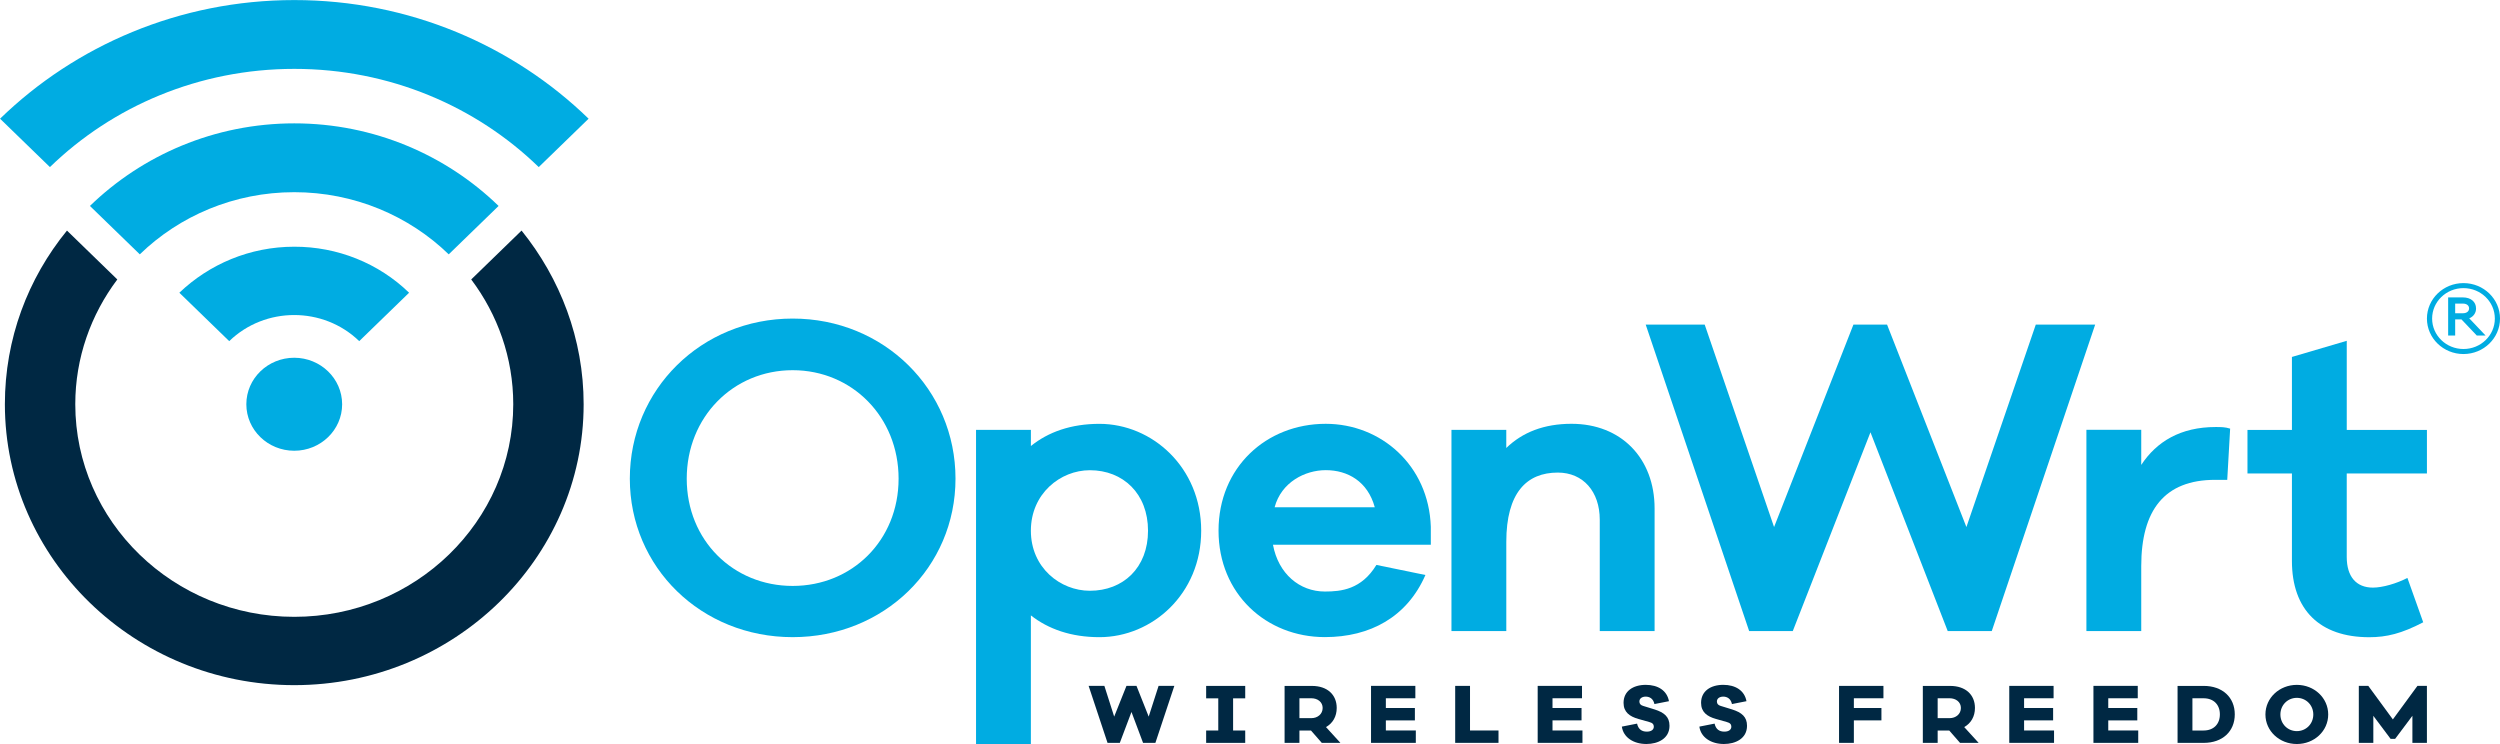
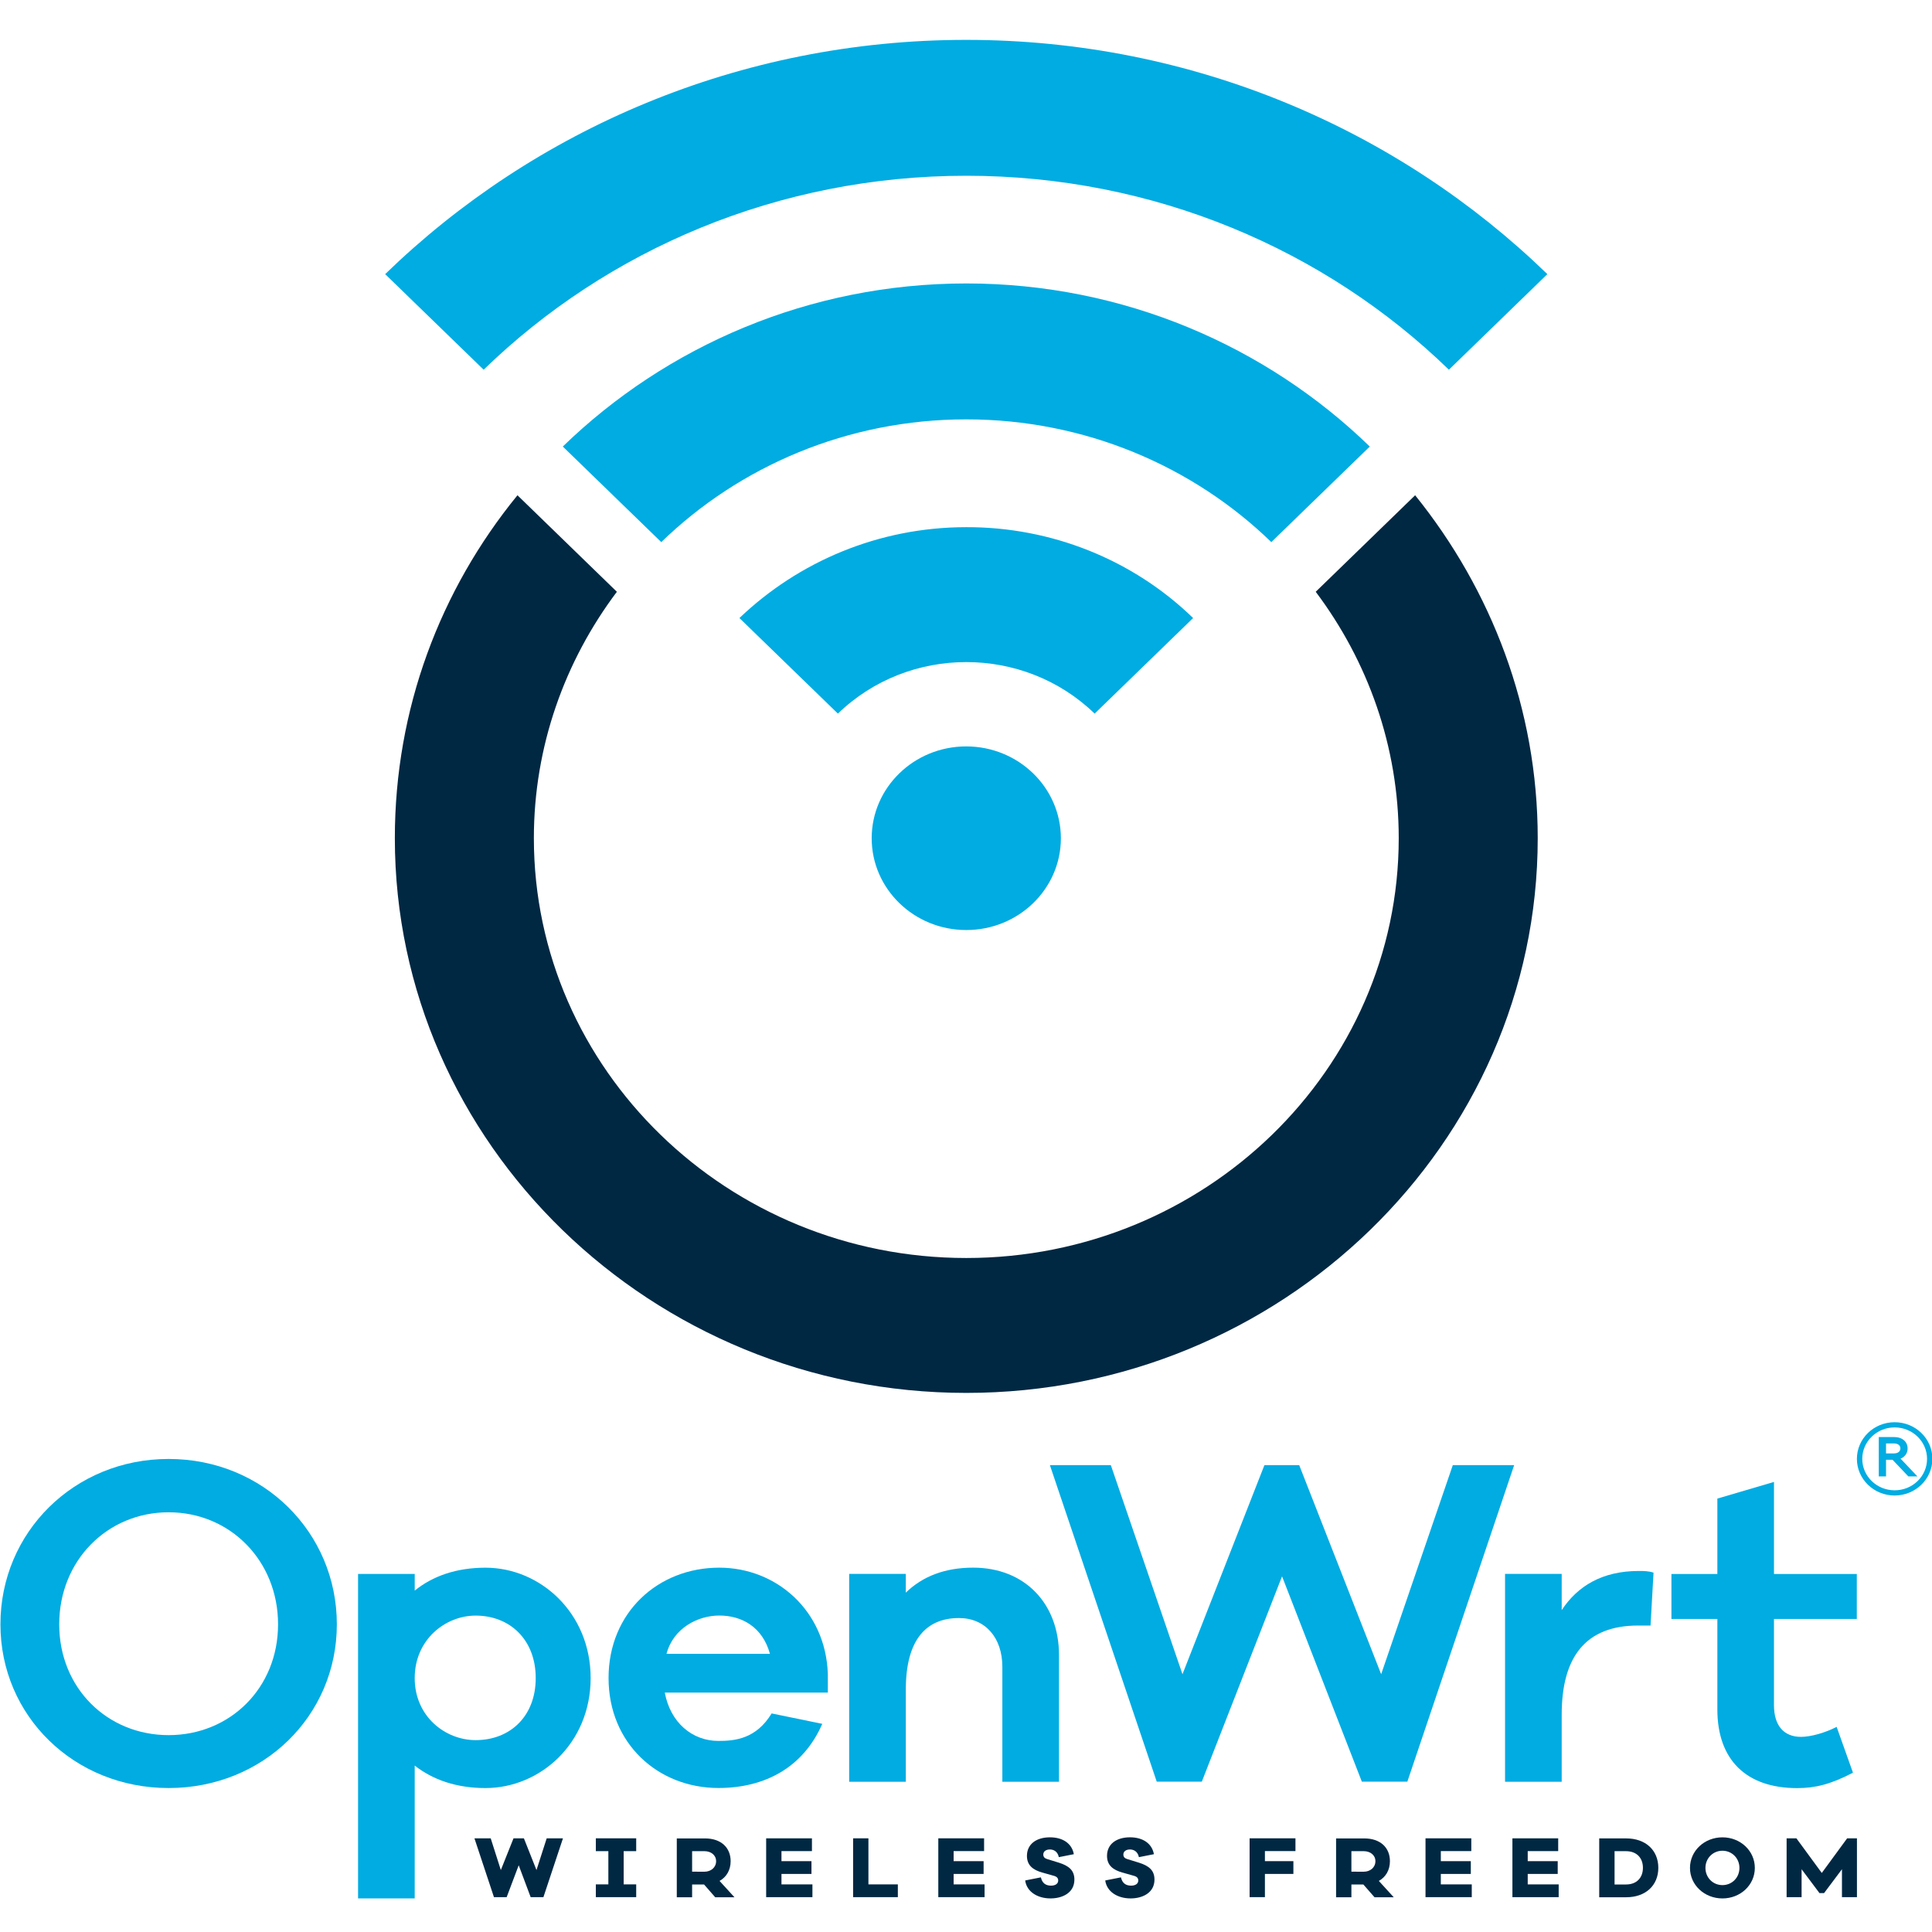
- <svg xmlns="http://www.w3.org/2000/svg" width="57.111mm" height="16.996mm" version="1.1" viewBox="0 0 57.111 16.996">
+ <svg xmlns="http://www.w3.org/2000/svg" width="128" height="128" version="1.1" viewBox="0 0 33.867 33.867">
  <defs>
-     <clipPath id="clipPath3899">
+     <clipPath id="clipPath78">
      <path d="m0 0h792v612h-792z" />
    </clipPath>
-     <clipPath id="clipPath3791">
+     <clipPath id="clipPath106">
      <path d="m0 0h792v612h-792z" />
    </clipPath>
-     <clipPath id="clipPath3763">
+     <clipPath id="clipPath130">
      <path d="m0 0h792v612h-792z" />
    </clipPath>
-     <clipPath id="clipPath3879">
+     <clipPath id="clipPath154">
      <path d="m0 0h792v612h-792z" />
    </clipPath>
-     <clipPath id="clipPath3859">
+     <clipPath id="clipPath174">
      <path d="m0 0h792v612h-792z" />
    </clipPath>
-     <clipPath id="clipPath3839">
-       <path d="m0 0h792v612h-792z" />
-     </clipPath>
-     <clipPath id="clipPath3815">
+     <clipPath id="clipPath194">
      <path d="m0 0h792v612h-792z" />
    </clipPath>
  </defs>
-   <g transform="translate(-1.1116 -1.989)">
-     <g transform="matrix(.35278 0 0 -.35278 -38.155 125.51)">
-       <g clip-path="url(#clipPath3763)">
-         <g transform="translate(173.18 319.14)">
-           <path d="m0 0c0-5.745-4.627-10.263-10.545-10.263s-10.544 4.518-10.544 10.263c0 5.771 4.626 10.367 10.544 10.367s10.545-4.596 10.545-10.367m-3.685 0c0 3.995-3.013 7.024-6.86 7.024-3.846 0-6.859-3.029-6.859-7.024s3.013-6.946 6.859-6.946c3.847 0 6.86 2.95 6.86 6.946" fill="#00ace2" />
-         </g>
-         <g transform="translate(189.09 315.77)">
-           <path d="m0 0c0-4.099-3.174-6.894-6.591-6.894-1.829 0-3.308 0.523-4.438 1.41v-8.329h-3.551v20.341h3.552v-1.044c1.13 0.913 2.609 1.436 4.438 1.436 3.416 0 6.59-2.82 6.59-6.92m-3.443 0c0 2.402-1.614 3.917-3.766 3.917-1.91 0-3.82-1.515-3.82-3.917s1.91-3.889 3.82-3.889c2.152-2e-3 3.766 1.486 3.766 3.889" fill="#00ace2" />
-         </g>
-         <g transform="translate(203.96 314.86)">
-           <path d="m0 0h-10.222c0.349-1.88 1.721-3.029 3.362-3.029 1.049 0 2.367 0.131 3.336 1.723l3.174-0.652c-1.183-2.716-3.577-4.022-6.51-4.022-3.793 0-6.887 2.794-6.887 6.894 0 4.099 3.094 6.918 6.94 6.918 3.578 0 6.671-2.689 6.806-6.659zm-10.115 2.429h6.485c-0.457 1.671-1.749 2.402-3.174 2.402-1.347 0-2.88-0.784-3.311-2.402" fill="#00ace2" />
-         </g>
-         <g transform="translate(218.45 317.21)">
-           <path d="m0 0v-7.938h-3.551v7.207c0 1.827-1.076 3.055-2.717 3.055-2.017 0-3.335-1.306-3.335-4.492v-5.77h-3.551v13.03h3.55v-1.175c1.049 1.018 2.447 1.566 4.223 1.566 3.229 0 5.381-2.245 5.381-5.483" fill="#00ace2" />
+   <g transform="translate(312.18 44.559)">
+     <g transform="matrix(.022635 0 0 .022635 -316.51 -23.746)">
+       <g transform="matrix(12.354 0 0 -12.354 -1687.3 4281.1)">
+         <g clip-path="url(#clipPath78)">
+           <g transform="translate(173.18 319.14)">
+             <path d="m0 0c0-5.745-4.627-10.263-10.545-10.263s-10.544 4.518-10.544 10.263c0 5.771 4.626 10.367 10.544 10.367s10.545-4.596 10.545-10.367m-3.685 0c0 3.995-3.013 7.024-6.86 7.024-3.846 0-6.859-3.029-6.859-7.024s3.013-6.946 6.859-6.946c3.847 0 6.86 2.95 6.86 6.946" fill="#00ace2" />
+           </g>
+           <g transform="translate(189.09 315.77)">
+             <path d="m0 0c0-4.099-3.174-6.894-6.591-6.894-1.829 0-3.308 0.523-4.438 1.41v-8.329h-3.551v20.341h3.552v-1.044c1.13 0.913 2.609 1.436 4.438 1.436 3.416 0 6.59-2.82 6.59-6.92m-3.443 0c0 2.402-1.614 3.917-3.766 3.917-1.91 0-3.82-1.515-3.82-3.917s1.91-3.889 3.82-3.889c2.152-2e-3 3.766 1.486 3.766 3.889" fill="#00ace2" />
+           </g>
+           <g transform="translate(203.96 314.86)">
+             <path d="m0 0h-10.222c0.349-1.88 1.721-3.029 3.362-3.029 1.049 0 2.367 0.131 3.336 1.723l3.174-0.652c-1.183-2.716-3.577-4.022-6.51-4.022-3.793 0-6.887 2.794-6.887 6.894 0 4.099 3.094 6.918 6.94 6.918 3.578 0 6.671-2.689 6.806-6.659zm-10.115 2.429h6.485c-0.457 1.671-1.749 2.402-3.174 2.402-1.347 0-2.88-0.784-3.311-2.402" fill="#00ace2" />
+           </g>
+           <g transform="translate(218.45 317.21)">
+             <path d="m0 0v-7.938h-3.551v7.207c0 1.827-1.076 3.055-2.717 3.055-2.017 0-3.335-1.306-3.335-4.492v-5.77h-3.551v13.03h3.55v-1.175c1.049 1.018 2.447 1.566 4.223 1.566 3.229 0 5.381-2.245 5.381-5.483" fill="#00ace2" />
+           </g>
        </g>
      </g>
-     </g>
-     <g transform="matrix(.35278 0 0 -.35278 46.612 16.406)">
-       <path d="m0 0h-2.851l-5.003 12.874-5.031-12.874h-2.824l-6.699 19.846h3.82l4.492-13.109 5.138 13.109h2.179l5.138-13.109 4.492 13.109h3.846z" fill="#00ace2" />
-     </g>
-     <g transform="matrix(.35278 0 0 -.35278 -38.155 125.51)">
-       <g clip-path="url(#clipPath3791)">
-         <g transform="translate(255.72 322.38)">
-           <path d="m0 0-0.188-3.316h-0.78c-3.282 0-4.789-1.959-4.789-5.588v-4.204h-3.551v13.03h3.551v-2.272c0.996 1.515 2.556 2.454 4.816 2.454 0.349 0 0.618 0 0.941-0.104" fill="#00ace2" />
-         </g>
-         <g transform="translate(263.27 314.07)">
-           <path d="m0 0c0-1.279 0.619-1.985 1.695-1.985 0.618 0 1.533 0.262 2.234 0.627l1.023-2.872c-1.399-0.731-2.368-0.967-3.497-0.967-3.201 0-5.004 1.776-5.004 4.937v5.665h-2.879v2.821h2.879v4.726l3.55 1.045v-5.771h5.192v-2.821h-5.193z" fill="#00ace2" />
+       <g transform="matrix(12.354 0 0 -12.354 1281.2 460.31)">
+         <path d="m0 0h-2.851l-5.003 12.874-5.031-12.874h-2.824l-6.699 19.846h3.82l4.492-13.109 5.138 13.109h2.179l5.138-13.109 4.492 13.109h3.846z" fill="#00ace2" />
+       </g>
+       <g transform="matrix(12.354 0 0 -12.354 -1687.3 4281.1)">
+         <g clip-path="url(#clipPath106)">
+           <g transform="translate(255.72 322.38)">
+             <path d="m0 0-0.188-3.316h-0.78c-3.282 0-4.789-1.959-4.789-5.588v-4.204h-3.551v13.03h3.551v-2.272c0.996 1.515 2.556 2.454 4.816 2.454 0.349 0 0.618 0 0.941-0.104" fill="#00ace2" />
+           </g>
+           <g transform="translate(263.27 314.07)">
+             <path d="m0 0c0-1.279 0.619-1.985 1.695-1.985 0.618 0 1.533 0.262 2.234 0.627l1.023-2.872c-1.399-0.731-2.368-0.967-3.497-0.967-3.201 0-5.004 1.776-5.004 4.937v5.665h-2.879v2.821h2.879v4.726l3.55 1.045v-5.771h5.192v-2.821h-5.193z" fill="#00ace2" />
+           </g>
        </g>
      </g>
-     </g>
-     <g transform="matrix(.35278 0 0 -.35278 27.506 18.959)">
-       <path d="m0 0h-0.799l-0.75 2-0.755-2h-0.796l-1.224 3.689h1.02l0.635-1.99 0.795 1.99h0.65l0.79-1.99 0.64 1.99h1.02z" fill="#002843" />
-     </g>
-     <g transform="matrix(.35278 0 0 -.35278 29.281 18.677)">
-       <path d="m0 0h0.785v-0.801h-2.53v0.801h0.785v2.083h-0.785v0.805h2.53v-0.805h-0.785z" fill="#002843" />
-     </g>
-     <g transform="matrix(.35278 0 0 -.35278 -38.155 125.51)">
-       <g clip-path="url(#clipPath3815)">
-         <g transform="translate(196.9 302.03)">
-           <path d="m0 0-0.7 0.801h-0.749v-0.801h-0.961v3.689h1.771c1 0 1.605-0.573 1.605-1.427 0-0.549-0.255-0.991-0.695-1.238l0.935-1.024zm-0.675 1.602c0.4 0 0.73 0.262 0.73 0.66 0 0.388-0.33 0.628-0.73 0.628h-0.774v-1.286z" fill="#002843" />
+       <g transform="matrix(12.354 0 0 -12.354 612.14 549.74)">
+         <path d="m0 0h-0.799l-0.75 2-0.755-2h-0.796l-1.224 3.689h1.02l0.635-1.99 0.795 1.99h0.65l0.79-1.99 0.64 1.99h1.02z" fill="#002843" />
+       </g>
+       <g transform="matrix(12.354 0 0 -12.354 674.3 539.84)">
+         <path d="m0 0h0.785v-0.801h-2.53v0.801h0.785v2.083h-0.785v0.805h2.53v-0.805h-0.785z" fill="#002843" />
+       </g>
+       <g transform="matrix(12.354 0 0 -12.354 -1687.3 4281.1)">
+         <g clip-path="url(#clipPath130)">
+           <g transform="translate(196.9 302.03)">
+             <path d="m0 0-0.7 0.801h-0.749v-0.801h-0.961v3.689h1.771c1 0 1.605-0.573 1.605-1.427 0-0.549-0.255-0.991-0.695-1.238l0.935-1.024zm-0.675 1.602c0.4 0 0.73 0.262 0.73 0.66 0 0.388-0.33 0.628-0.73 0.628h-0.774v-1.286z" fill="#002843" />
+           </g>
        </g>
      </g>
-     </g>
-     <g transform="matrix(.35278 0 0 -.35278 33.455 18.959)">
-       <path d="m0 0h-2.9v3.689h2.87v-0.801h-1.91v-0.631h1.88v-0.801h-1.88v-0.655h1.941z" fill="#002843" />
-     </g>
-     <g transform="matrix(.35278 0 0 -.35278 35.344 18.959)">
-       <path d="m0 0h-2.805v3.689h0.96v-2.888h1.845z" fill="#002843" />
-     </g>
-     <g transform="matrix(.35278 0 0 -.35278 37.262 18.959)">
-       <path d="m0 0h-2.9v3.689h2.87v-0.801h-1.91v-0.631h1.88v-0.801h-1.88v-0.655h1.94z" fill="#002843" />
-     </g>
-     <g transform="matrix(.35278 0 0 -.35278 -38.155 125.51)">
-       <g clip-path="url(#clipPath3839)">
-         <g transform="translate(219.38 304.73)">
-           <path d="m0 0-0.94-0.185c-0.08 0.374-0.34 0.481-0.565 0.481s-0.41-0.111-0.41-0.316c0-0.146 0.08-0.238 0.245-0.286l0.74-0.228c0.625-0.199 0.965-0.481 0.965-1.058 0-0.83-0.75-1.18-1.495-1.18-0.825 0-1.495 0.422-1.59 1.126l0.985 0.194c0.08-0.364 0.304-0.519 0.635-0.519 0.28 0 0.45 0.126 0.45 0.321 0 0.145-0.08 0.247-0.29 0.3l-0.705 0.199c-0.575 0.16-0.965 0.447-0.965 1.044 0 0.752 0.609 1.165 1.44 1.165 0.79 0 1.375-0.369 1.5-1.058" fill="#002843" />
-         </g>
-         <g transform="translate(224.4 304.73)">
-           <path d="m0 0-0.94-0.185c-0.08 0.374-0.34 0.481-0.565 0.481s-0.41-0.111-0.41-0.316c0-0.146 0.08-0.238 0.245-0.286l0.74-0.228c0.625-0.199 0.965-0.481 0.965-1.058 0-0.83-0.75-1.18-1.495-1.18-0.825 0-1.495 0.422-1.591 1.126l0.986 0.194c0.08-0.364 0.304-0.519 0.635-0.519 0.28 0 0.45 0.126 0.45 0.321 0 0.145-0.08 0.247-0.29 0.3l-0.705 0.2c-0.575 0.16-0.965 0.446-0.965 1.044 0 0.752 0.608 1.165 1.44 1.165 0.79-1e-3 1.375-0.37 1.5-1.059" fill="#002843" />
+       <g transform="matrix(12.354 0 0 -12.354 820.47 549.74)">
+         <path d="m0 0h-2.9v3.689h2.87v-0.801h-1.91v-0.631h1.88v-0.801h-1.88v-0.655h1.941z" fill="#002843" />
+       </g>
+       <g transform="matrix(12.354 0 0 -12.354 886.63 549.74)">
+         <path d="m0 0h-2.805v3.689h0.96v-2.888h1.845z" fill="#002843" />
+       </g>
+       <g transform="matrix(12.354 0 0 -12.354 953.79 549.74)">
+         <path d="m0 0h-2.9v3.689h2.87v-0.801h-1.91v-0.631h1.88v-0.801h-1.88v-0.655h1.94z" fill="#002843" />
+       </g>
+       <g transform="matrix(12.354 0 0 -12.354 -1687.3 4281.1)">
+         <g clip-path="url(#clipPath154)">
+           <g transform="translate(219.38 304.73)">
+             <path d="m0 0-0.94-0.185c-0.08 0.374-0.34 0.481-0.565 0.481s-0.41-0.111-0.41-0.316c0-0.146 0.08-0.238 0.245-0.286l0.74-0.228c0.625-0.199 0.965-0.481 0.965-1.058 0-0.83-0.75-1.18-1.495-1.18-0.825 0-1.495 0.422-1.59 1.126l0.985 0.194c0.08-0.364 0.304-0.519 0.635-0.519 0.28 0 0.45 0.126 0.45 0.321 0 0.145-0.08 0.247-0.29 0.3l-0.705 0.199c-0.575 0.16-0.965 0.447-0.965 1.044 0 0.752 0.609 1.165 1.44 1.165 0.79 0 1.375-0.369 1.5-1.058" fill="#002843" />
+           </g>
+           <g transform="translate(224.4 304.73)">
+             <path d="m0 0-0.94-0.185c-0.08 0.374-0.34 0.481-0.565 0.481s-0.41-0.111-0.41-0.316c0-0.146 0.08-0.238 0.245-0.286l0.74-0.228c0.625-0.199 0.965-0.481 0.965-1.058 0-0.83-0.75-1.18-1.495-1.18-0.825 0-1.495 0.422-1.591 1.126l0.986 0.194c0.08-0.364 0.304-0.519 0.635-0.519 0.28 0 0.45 0.126 0.45 0.321 0 0.145-0.08 0.247-0.29 0.3l-0.705 0.2c-0.575 0.16-0.965 0.446-0.965 1.044 0 0.752 0.608 1.165 1.44 1.165 0.79-1e-3 1.375-0.37 1.5-1.059" fill="#002843" />
+           </g>
        </g>
      </g>
-     </g>
-     <g transform="matrix(.35278 0 0 -.35278 43.462 18.163)">
-       <path d="m0 0h1.785v-0.801h-1.785v-1.456h-0.96v3.689h2.875v-0.801h-1.915z" fill="#002843" />
-     </g>
-     <g transform="matrix(.35278 0 0 -.35278 -38.155 125.51)">
-       <g clip-path="url(#clipPath3859)">
-         <g transform="translate(238.23 302.03)">
-           <path d="m0 0-0.7 0.801h-0.75v-0.801h-0.96v3.689h1.77c1 0 1.605-0.573 1.605-1.427 0-0.549-0.255-0.991-0.695-1.238l0.935-1.024zm-0.675 1.602c0.4 0 0.73 0.262 0.73 0.66 0 0.388-0.33 0.628-0.73 0.628h-0.775v-1.286z" fill="#002843" />
+       <g transform="matrix(12.354 0 0 -12.354 1170.9 521.85)">
+         <path d="m0 0h1.785v-0.801h-1.785v-1.456h-0.96v3.689h2.875v-0.801h-1.915z" fill="#002843" />
+       </g>
+       <g transform="matrix(12.354 0 0 -12.354 -1687.3 4281.1)">
+         <g clip-path="url(#clipPath174)">
+           <g transform="translate(238.23 302.03)">
+             <path d="m0 0-0.7 0.801h-0.75v-0.801h-0.96v3.689h1.77c1 0 1.605-0.573 1.605-1.427 0-0.549-0.255-0.991-0.695-1.238l0.935-1.024zm-0.675 1.602c0.4 0 0.73 0.262 0.73 0.66 0 0.388-0.33 0.628-0.73 0.628h-0.775v-1.286z" fill="#002843" />
+           </g>
        </g>
      </g>
-     </g>
-     <g transform="matrix(.35278 0 0 -.35278 48.035 18.959)">
-       <path d="m0 0h-2.9v3.689h2.87v-0.801h-1.91v-0.631h1.88v-0.801h-1.88v-0.655h1.94z" fill="#002843" />
-     </g>
-     <g transform="matrix(.35278 0 0 -.35278 49.958 18.959)">
-       <path d="m0 0h-2.9v3.689h2.87v-0.801h-1.91v-0.631h1.88v-0.801h-1.88v-0.655h1.941z" fill="#002843" />
-     </g>
-     <g transform="matrix(.35278 0 0 -.35278 -38.155 125.51)">
-       <g clip-path="url(#clipPath3879)">
-         <g transform="translate(254.01 305.72)">
-           <path d="m0 0c1.21 0 2.01-0.739 2.01-1.844 0-1.106-0.799-1.845-2.01-1.845h-1.695v3.689zm-0.01-2.888c0.655 0 1.055 0.417 1.055 1.044 0 0.626-0.4 1.043-1.055 1.043h-0.723v-2.087z" fill="#002843" />
-         </g>
-         <g transform="translate(262.07 303.87)">
-           <path d="m0 0c0-1.078-0.91-1.913-2.03-1.913s-2.035 0.835-2.035 1.913c0 1.077 0.91 1.917 2.035 1.917s2.03-0.844 2.03-1.917m-0.965 0c0 0.606-0.47 1.077-1.066 1.077-0.595 0-1.065-0.471-1.065-1.077 0-0.607 0.47-1.078 1.065-1.078 0.596 0 1.066 0.466 1.066 1.078" fill="#002843" />
+       <g transform="matrix(12.354 0 0 -12.354 1331.1 549.74)">
+         <path d="m0 0h-2.9v3.689h2.87v-0.801h-1.91v-0.631h1.88v-0.801h-1.88v-0.655h1.94z" fill="#002843" />
+       </g>
+       <g transform="matrix(12.354 0 0 -12.354 1398.4 549.74)">
+         <path d="m0 0h-2.9v3.689h2.87v-0.801h-1.91v-0.631h1.88v-0.801h-1.88v-0.655h1.941z" fill="#002843" />
+       </g>
+       <g transform="matrix(12.354 0 0 -12.354 -1687.3 4281.1)">
+         <g clip-path="url(#clipPath194)">
+           <g transform="translate(254.01 305.72)">
+             <path d="m0 0c1.21 0 2.01-0.739 2.01-1.844 0-1.106-0.799-1.845-2.01-1.845h-1.695v3.689zm-0.01-2.888c0.655 0 1.055 0.417 1.055 1.044 0 0.626-0.4 1.043-1.055 1.043h-0.723v-2.087z" fill="#002843" />
+           </g>
+           <g transform="translate(262.07 303.87)">
+             <path d="m0 0c0-1.078-0.91-1.913-2.03-1.913s-2.035 0.835-2.035 1.913c0 1.077 0.91 1.917 2.035 1.917s2.03-0.844 2.03-1.917m-0.965 0c0 0.606-0.47 1.077-1.066 1.077-0.595 0-1.065-0.471-1.065-1.077 0-0.607 0.47-1.078 1.065-1.078 0.596 0 1.066 0.466 1.066 1.078" fill="#002843" />
+           </g>
        </g>
      </g>
+       <g transform="matrix(12.354 0 0 -12.354 1629.4 549.74)">
+         <path d="m0 0h-0.94v1.752l-1.12-1.496h-0.29l-1.12 1.494v-1.751h-0.94v3.689h0.615l1.59-2.17 1.59 2.17h0.615z" fill="#002843" />
+       </g>
+       <g transform="matrix(12.354 0 0 -12.354 1669.2 223.89)">
+         <path d="m0 0-0.99 1.042h-0.408v-1.042h-0.455v2.468h0.95c0.533 0 0.856-0.296 0.856-0.712 8e-3 -0.283-0.169-0.54-0.441-0.642l1.057-1.114zm-0.903 1.441c0.267 0 0.405 0.137 0.405 0.315 0 0.179-0.141 0.311-0.405 0.311h-0.495v-0.627z" fill="#00ace2" />
+       </g>
+       <g transform="matrix(12.354 0 0 -12.354 1658.6 238.68)">
+         <path d="m0 0c-1.307 0-2.366 1.028-2.367 2.296 0 1.269 1.059 2.298 2.366 2.298s2.366-1.028 2.367-2.296v-1e-3c-1e-3 -1.268-1.06-2.295-2.366-2.297m0 4.269c-1.122 0-2.031-0.883-2.031-1.972s0.909-1.971 2.031-1.971 2.031 0.882 2.031 1.971c-1e-3 1.089-0.91 1.971-2.031 1.972z" fill="#00ace2" />
+       </g>
    </g>
-     <g transform="matrix(.35278 0 0 -.35278 56.553 18.959)">
-       <path d="m0 0h-0.94v1.752l-1.12-1.496h-0.29l-1.12 1.494v-1.751h-0.94v3.689h0.615l1.59-2.17 1.59 2.17h0.615z" fill="#002843" />
-     </g>
-     <g transform="matrix(.35278 0 0 -.35278 -38.155 125.51)">
-       <g clip-path="url(#clipPath3899)">
-         <g transform="translate(271.69 328.41)">
-           <path d="m0 0-0.99 1.042h-0.408v-1.042h-0.455v2.468h0.95c0.533 0 0.856-0.296 0.856-0.712 8e-3 -0.283-0.169-0.54-0.441-0.642l1.057-1.114zm-0.903 1.441c0.267 0 0.405 0.137 0.405 0.315 0 0.179-0.141 0.311-0.405 0.311h-0.495v-0.627z" fill="#00ace2" />
-         </g>
-         <g transform="translate(270.83 327.21)">
-           <path d="m0 0c-1.307 0-2.366 1.028-2.367 2.296 0 1.269 1.059 2.298 2.366 2.298s2.366-1.028 2.367-2.296v-1e-3c-1e-3 -1.268-1.06-2.295-2.366-2.297m0 4.269c-1.122 0-2.031-0.883-2.031-1.972s0.909-1.971 2.031-1.971 2.031 0.882 2.031 1.971c-1e-3 1.089-0.91 1.971-2.031 1.972z" fill="#00ace2" />
-         </g>
-         <g transform="translate(130.36 326.97)">
-           <path d="m0 0c-1.713 0-3.102-1.348-3.102-3.011s1.389-3.011 3.102-3.011 3.102 1.348 3.102 3.011c-3e-3 1.661-1.39 3.008-3.102 3.011" fill="#00ace2" />
-         </g>
-         <g transform="translate(111.31 342.45)">
-           <path d="m0 0 3.229-3.134c4.051 3.933 9.653 6.36 15.826 6.36 6.174 0 11.776-2.428 15.827-6.36l3.229 3.134c-4.875 4.732-11.617 7.682-19.056 7.682-7.438 0-14.18-2.95-19.055-7.682" fill="#00ace2" />
-         </g>
-         <g transform="translate(117.13 336.8)">
-           <path d="m0 0 3.229-3.134c2.564 2.488 6.109 4.025 10.001 4.025s7.44-1.537 10.004-4.025l3.229 3.134c-3.387 3.288-8.072 5.348-13.231 5.348-5.16 0-9.844-2.059-13.232-5.348" fill="#00ace2" />
-         </g>
-         <g transform="translate(122.92 331.18)">
-           <path d="m0 0 3.229-3.134c2.326 2.253 6.093 2.253 8.419 0l3.229 3.134c-1.972 1.915-4.649 2.988-7.439 2.98-2.88 0-5.508-1.136-7.438-2.98" fill="#00ace2" />
-         </g>
-         <g transform="translate(141.82 332.04)">
-           <path d="m0 0c1.709-2.274 2.722-5.07 2.722-8.081 0-7.589-6.362-13.766-14.181-13.766-7.818 0-14.18 6.177-14.18 13.766 0 3.011 1.013 5.807 2.722 8.081l-3.26 3.165c-2.533-3.103-4.021-7.006-4.021-11.246 0-10.017 8.42-18.19 18.739-18.19 10.32 0 18.739 8.173 18.739 18.19 0 4.24-1.519 8.143-4.02 11.246z" fill="#002843" />
-         </g>
+     <g transform="matrix(.04327 0 0 .04327 -291.92 -41.932)">
+       <g transform="matrix(12.354 0 0 -12.354 -76.762 241.67)">
+         <path d="m0 0c-1.713 0-3.102-1.348-3.102-3.011s1.389-3.011 3.102-3.011 3.102 1.348 3.102 3.011c-3e-3 1.661-1.39 3.008-3.102 3.011" fill="#00ace2" />
+       </g>
+       <g transform="matrix(12.354 0 0 -12.354 -312.18 50.346)">
+         <path d="m0 0 3.229-3.134c4.051 3.933 9.653 6.36 15.826 6.36 6.174 0 11.776-2.428 15.827-6.36l3.229 3.134c-4.875 4.732-11.617 7.682-19.056 7.682-7.438 0-14.18-2.95-19.055-7.682" fill="#00ace2" />
+       </g>
+       <g transform="matrix(12.354 0 0 -12.354 -240.22 120.19)">
+         <path d="m0 0 3.229-3.134c2.564 2.488 6.109 4.025 10.001 4.025s7.44-1.537 10.004-4.025l3.229 3.134c-3.387 3.288-8.072 5.348-13.231 5.348-5.16 0-9.844-2.059-13.232-5.348" fill="#00ace2" />
+       </g>
+       <g transform="matrix(12.354 0 0 -12.354 -168.66 189.67)">
+         <path d="m0 0 3.229-3.134c2.326 2.253 6.093 2.253 8.419 0l3.229 3.134c-1.972 1.915-4.649 2.988-7.439 2.98-2.88 0-5.508-1.136-7.438-2.98" fill="#00ace2" />
+       </g>
+       <g transform="matrix(12.354 0 0 -12.354 64.802 179.03)">
+         <path d="m0 0c1.709-2.274 2.722-5.07 2.722-8.081 0-7.589-6.362-13.766-14.181-13.766-7.818 0-14.18 6.177-14.18 13.766 0 3.011 1.013 5.807 2.722 8.081l-3.26 3.165c-2.533-3.103-4.021-7.006-4.021-11.246 0-10.017 8.42-18.19 18.739-18.19 10.32 0 18.739 8.173 18.739 18.19 0 4.24-1.519 8.143-4.02 11.246z" fill="#002843" />
      </g>
    </g>
  </g>
</svg>
